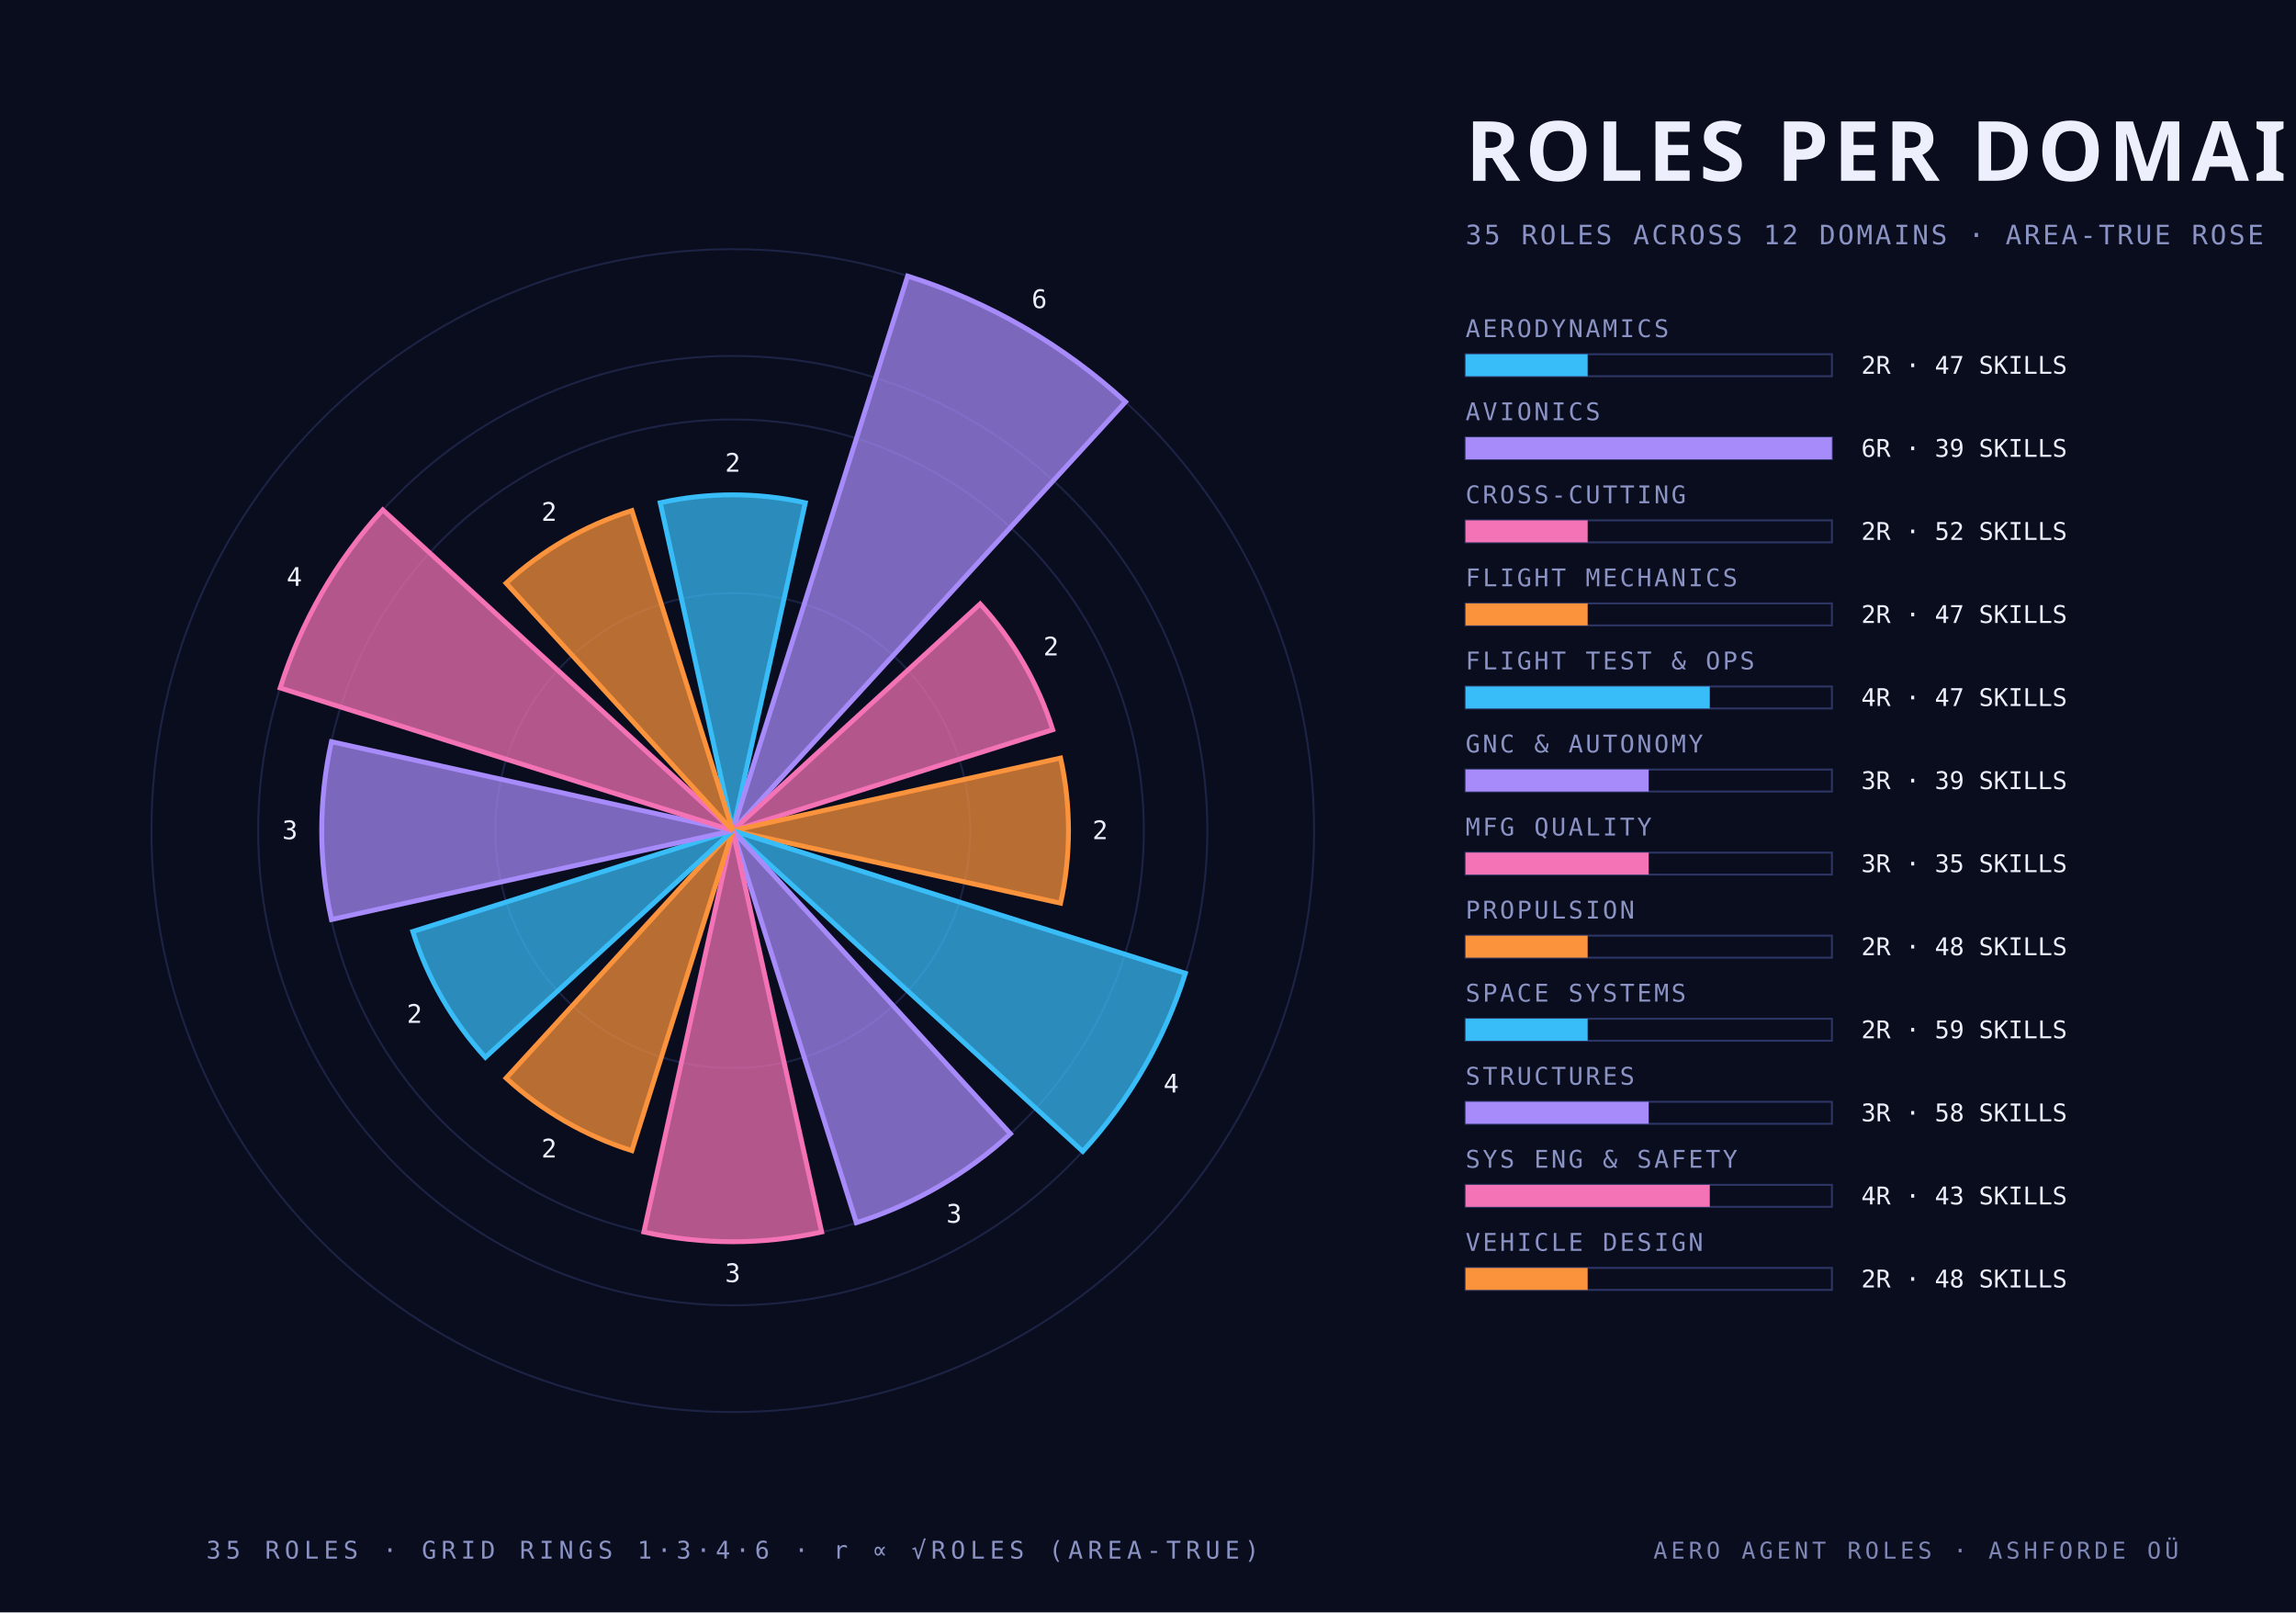
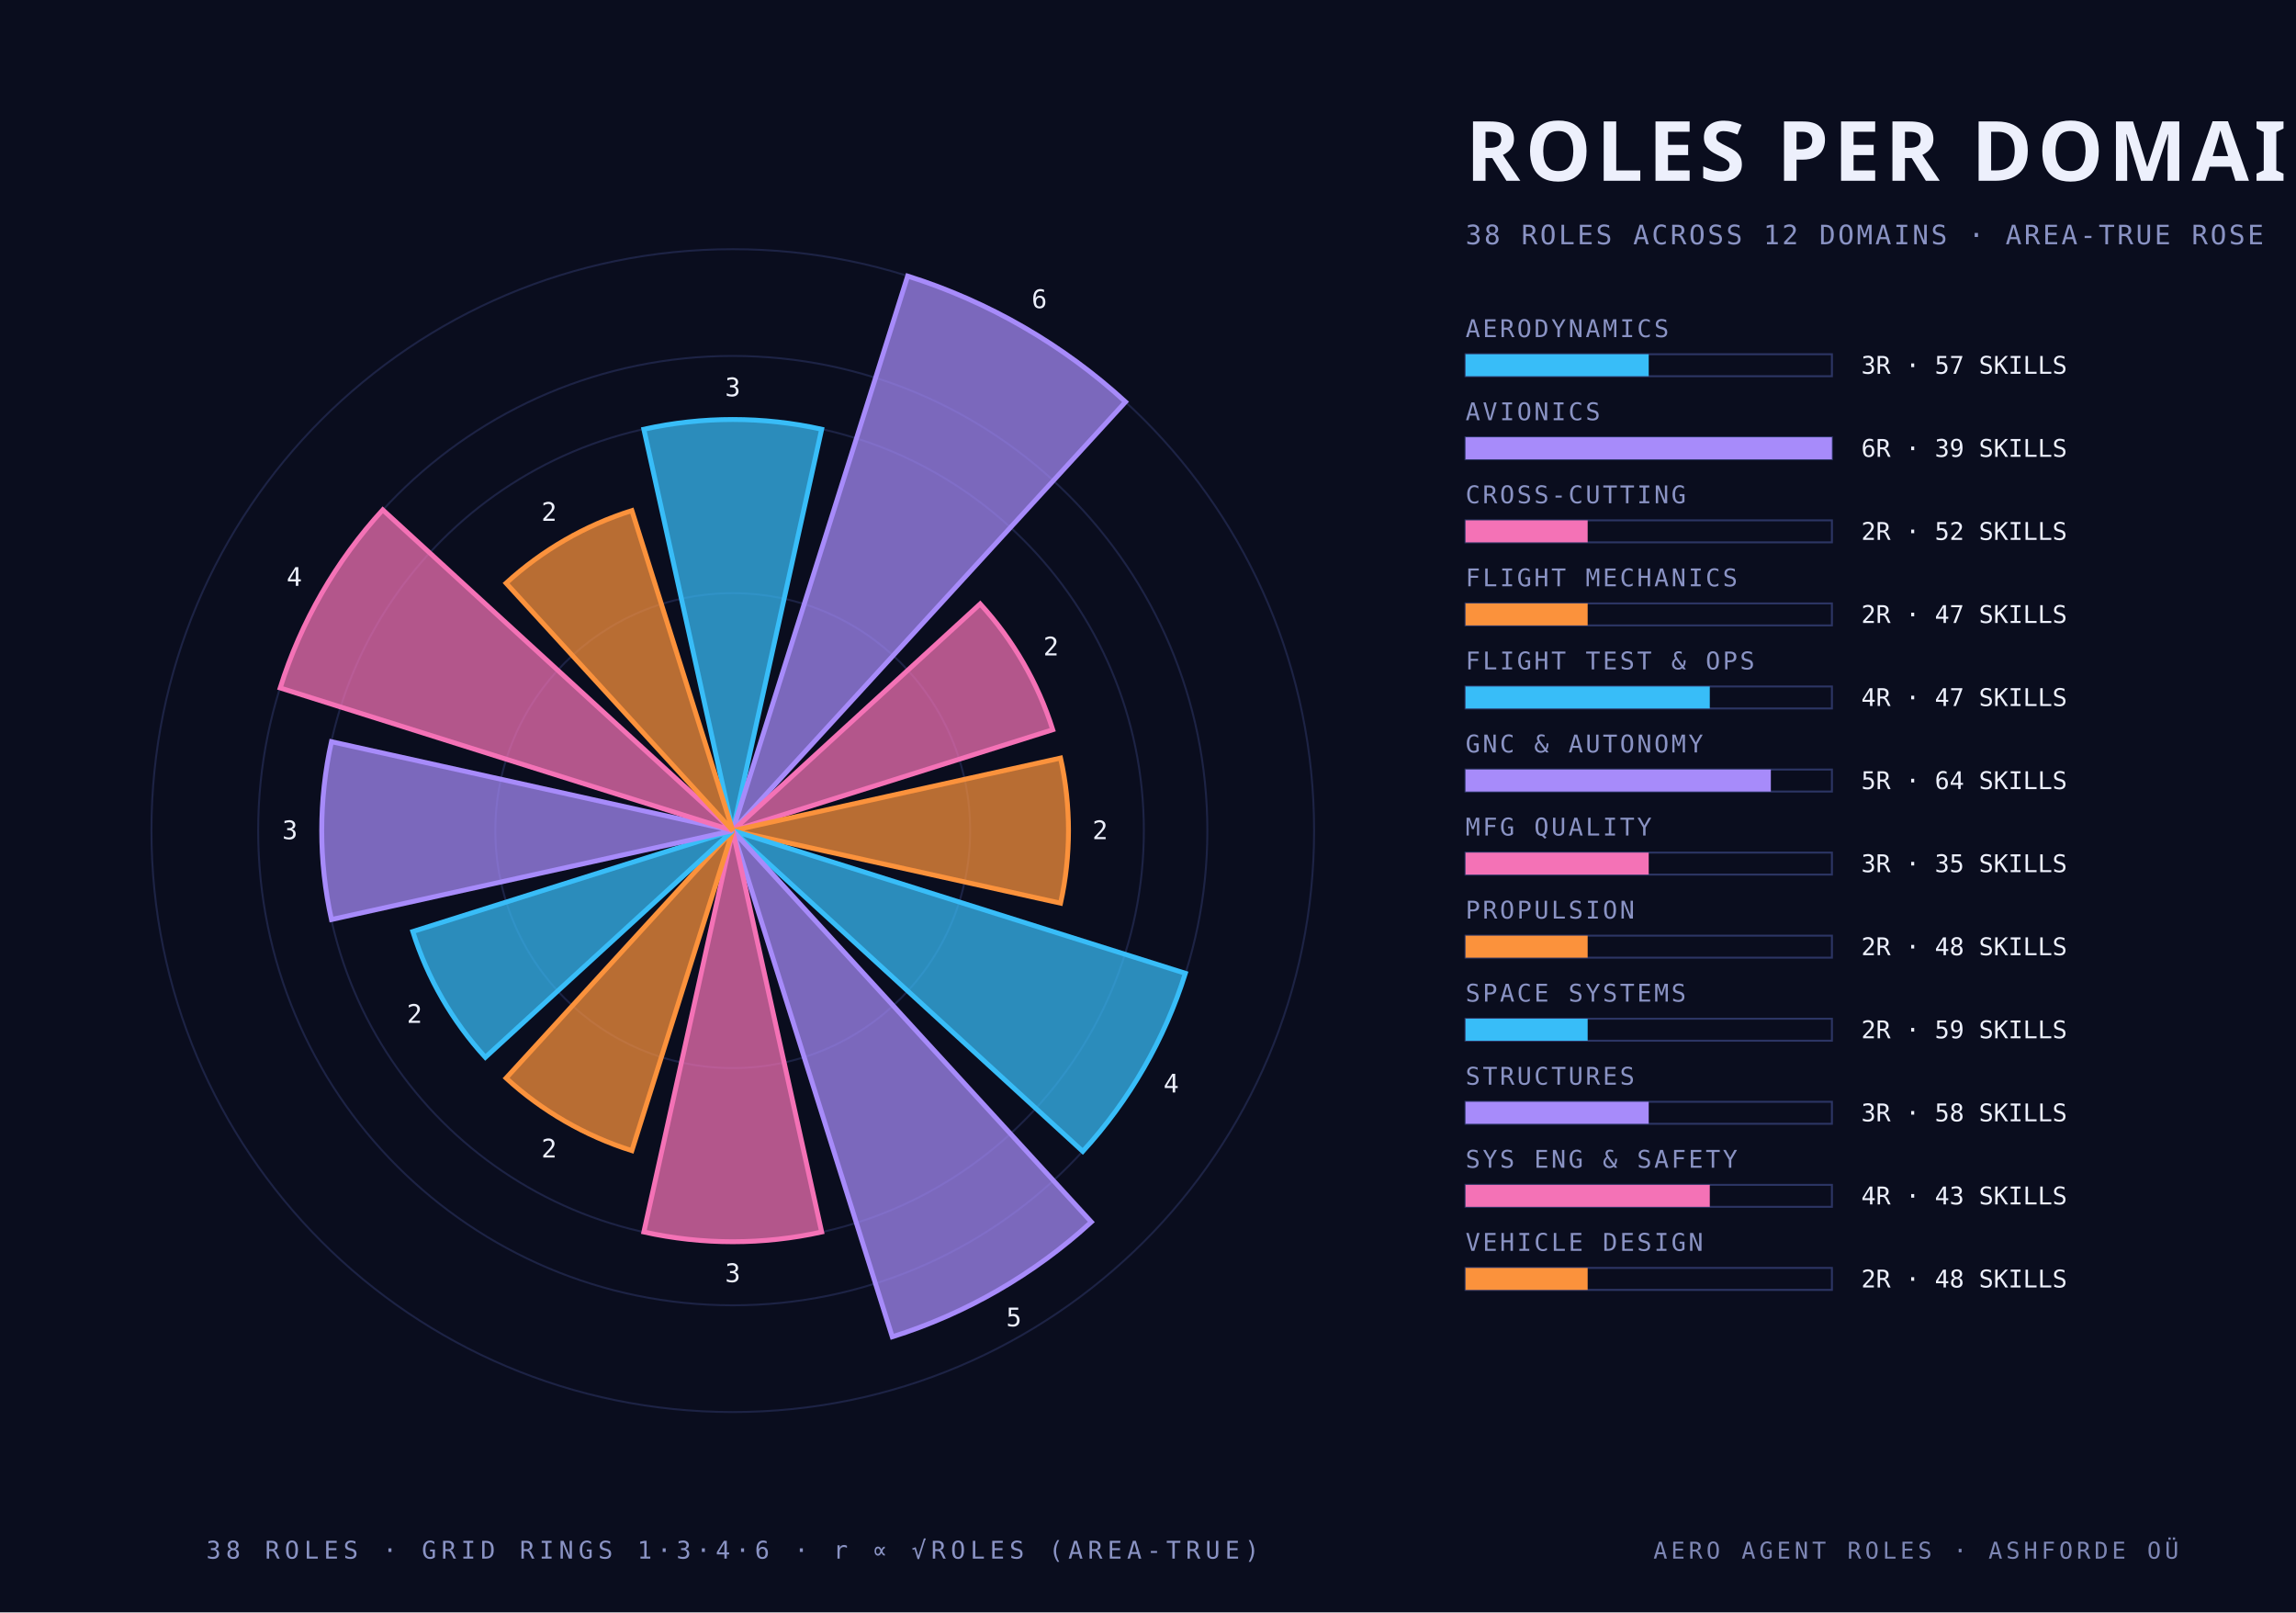
<svg xmlns="http://www.w3.org/2000/svg" width="940" height="660" viewBox="0 0 940 660">
  <style>
    .mono { font-family: "JetBrains Mono", "IBM Plex Mono", "Menlo", monospace; }
    .cond { font-family: "Barlow Condensed", "DIN Condensed", "Arial Narrow", sans-serif; font-weight: 700; text-transform: uppercase; }
  </style>
  <rect width="940" height="660" fill="#0a0d1e" />
  <circle cx="300" cy="340" r="97.2" fill="none" stroke="#2c3564" stroke-width="0.8" stroke-opacity="0.55" />
  <circle cx="300" cy="340" r="168.3" fill="none" stroke="#2c3564" stroke-width="0.8" stroke-opacity="0.55" />
  <circle cx="300" cy="340" r="194.3" fill="none" stroke="#2c3564" stroke-width="0.8" stroke-opacity="0.55" />
  <circle cx="300" cy="340" r="238.0" fill="none" stroke="#2c3564" stroke-width="0.8" stroke-opacity="0.55" />
-   <path d="M 300 340 L 270.3 205.8 A 137.4 137.4 0 0 1 329.7 205.8 Z" fill="#38bdf8" fill-opacity="0.72" stroke="#38bdf8" stroke-width="2" />
-   <text class="mono" x="300.0" y="193.1" text-anchor="middle" font-size="10.5" fill="#edf0fc">2</text>
+   <path d="M 300 340 L 263.6 175.7 A 168.3 168.3 0 0 1 336.4 175.7 Z" fill="#38bdf8" fill-opacity="0.72" stroke="#38bdf8" stroke-width="2" />
+   <text class="mono" x="300.0" y="162.2" text-anchor="middle" font-size="10.5" fill="#edf0fc">3</text>
  <path d="M 300 340 L 371.6 113.0 A 238.0 238.0 0 0 1 460.8 164.5 Z" fill="#a78bfa" fill-opacity="0.72" stroke="#a78bfa" stroke-width="2" />
  <text class="mono" x="425.5" y="126.1" text-anchor="middle" font-size="10.5" fill="#edf0fc">6</text>
  <path d="M 300 340 L 401.3 247.2 A 137.4 137.4 0 0 1 431.0 298.7 Z" fill="#f472b6" fill-opacity="0.72" stroke="#f472b6" stroke-width="2" />
  <text class="mono" x="430.3" y="268.3" text-anchor="middle" font-size="10.5" fill="#edf0fc">2</text>
  <path d="M 300 340 L 434.2 310.3 A 137.4 137.4 0 0 1 434.2 369.7 Z" fill="#fb923c" fill-opacity="0.72" stroke="#fb923c" stroke-width="2" />
  <text class="mono" x="450.4" y="343.5" text-anchor="middle" font-size="10.5" fill="#edf0fc">2</text>
  <path d="M 300 340 L 485.3 398.4 A 194.3 194.3 0 0 1 443.3 471.3 Z" fill="#38bdf8" fill-opacity="0.72" stroke="#38bdf8" stroke-width="2" />
  <text class="mono" x="479.5" y="447.2" text-anchor="middle" font-size="10.5" fill="#edf0fc">4</text>
-   <path d="M 300 340 L 413.7 464.1 A 168.3 168.3 0 0 1 350.6 500.5 Z" fill="#a78bfa" fill-opacity="0.72" stroke="#a78bfa" stroke-width="2" />
-   <text class="mono" x="390.6" y="500.5" text-anchor="middle" font-size="10.5" fill="#edf0fc">3</text>
+   <path d="M 300 340 L 446.8 500.2 A 217.3 217.3 0 0 1 365.3 547.2 Z" fill="#a78bfa" fill-opacity="0.72" stroke="#a78bfa" stroke-width="2" />
+   <text class="mono" x="415.1" y="542.9" text-anchor="middle" font-size="10.5" fill="#edf0fc">5</text>
  <path d="M 300 340 L 336.4 504.3 A 168.3 168.3 0 0 1 263.6 504.3 Z" fill="#f472b6" fill-opacity="0.72" stroke="#f472b6" stroke-width="2" />
  <text class="mono" x="300.0" y="524.8" text-anchor="middle" font-size="10.5" fill="#edf0fc">3</text>
  <path d="M 300 340 L 258.7 471.0 A 137.4 137.4 0 0 1 207.2 441.3 Z" fill="#fb923c" fill-opacity="0.72" stroke="#fb923c" stroke-width="2" />
  <text class="mono" x="224.8" y="473.8" text-anchor="middle" font-size="10.5" fill="#edf0fc">2</text>
  <path d="M 300 340 L 198.7 432.8 A 137.4 137.4 0 0 1 169.0 381.3 Z" fill="#38bdf8" fill-opacity="0.72" stroke="#38bdf8" stroke-width="2" />
  <text class="mono" x="169.7" y="418.7" text-anchor="middle" font-size="10.5" fill="#edf0fc">2</text>
  <path d="M 300 340 L 135.7 376.4 A 168.3 168.3 0 0 1 135.7 303.6 Z" fill="#a78bfa" fill-opacity="0.72" stroke="#a78bfa" stroke-width="2" />
  <text class="mono" x="118.7" y="343.5" text-anchor="middle" font-size="10.5" fill="#edf0fc">3</text>
  <path d="M 300 340 L 114.7 281.6 A 194.3 194.3 0 0 1 156.7 208.7 Z" fill="#f472b6" fill-opacity="0.72" stroke="#f472b6" stroke-width="2" />
  <text class="mono" x="120.5" y="239.8" text-anchor="middle" font-size="10.5" fill="#edf0fc">4</text>
  <path d="M 300 340 L 207.2 238.7 A 137.4 137.4 0 0 1 258.7 209.0 Z" fill="#fb923c" fill-opacity="0.72" stroke="#fb923c" stroke-width="2" />
  <text class="mono" x="224.8" y="213.2" text-anchor="middle" font-size="10.5" fill="#edf0fc">2</text>
  <text class="cond" x="600.0" y="74.0" text-anchor="start" font-size="34" fill="#edf0fc" letter-spacing="2">ROLES PER DOMAIN</text>
-   <text class="mono" x="600.0" y="100.0" text-anchor="start" font-size="11" fill="#8a93c4" letter-spacing="1">35 ROLES ACROSS 12 DOMAINS · AREA-TRUE ROSE</text>
+   <text class="mono" x="600.0" y="100.0" text-anchor="start" font-size="11" fill="#8a93c4" letter-spacing="1">38 ROLES ACROSS 12 DOMAINS · AREA-TRUE ROSE</text>
  <text class="mono" x="600.0" y="138.0" text-anchor="start" font-size="10" fill="#8a93c4" letter-spacing="1">AERODYNAMICS</text>
  <rect x="600" y="145" width="150" height="9" fill="none" stroke="#2c3564" stroke-width="0.8" />
-   <rect x="600" y="145" width="50.0" height="9" fill="#38bdf8" />
-   <text class="mono" x="762.0" y="153.0" text-anchor="start" font-size="10" fill="#edf0fc">2R · 47 SKILLS</text>
+   <rect x="600" y="145" width="75.0" height="9" fill="#38bdf8" />
+   <text class="mono" x="762.0" y="153.0" text-anchor="start" font-size="10" fill="#edf0fc">3R · 57 SKILLS</text>
  <text class="mono" x="600.0" y="172.0" text-anchor="start" font-size="10" fill="#8a93c4" letter-spacing="1">AVIONICS</text>
  <rect x="600" y="179" width="150" height="9" fill="none" stroke="#2c3564" stroke-width="0.8" />
  <rect x="600" y="179" width="150.0" height="9" fill="#a78bfa" />
  <text class="mono" x="762.0" y="187.0" text-anchor="start" font-size="10" fill="#edf0fc">6R · 39 SKILLS</text>
  <text class="mono" x="600.0" y="206.0" text-anchor="start" font-size="10" fill="#8a93c4" letter-spacing="1">CROSS-CUTTING</text>
  <rect x="600" y="213" width="150" height="9" fill="none" stroke="#2c3564" stroke-width="0.8" />
  <rect x="600" y="213" width="50.0" height="9" fill="#f472b6" />
  <text class="mono" x="762.0" y="221.0" text-anchor="start" font-size="10" fill="#edf0fc">2R · 52 SKILLS</text>
  <text class="mono" x="600.0" y="240.0" text-anchor="start" font-size="10" fill="#8a93c4" letter-spacing="1">FLIGHT MECHANICS</text>
  <rect x="600" y="247" width="150" height="9" fill="none" stroke="#2c3564" stroke-width="0.8" />
  <rect x="600" y="247" width="50.0" height="9" fill="#fb923c" />
  <text class="mono" x="762.0" y="255.0" text-anchor="start" font-size="10" fill="#edf0fc">2R · 47 SKILLS</text>
  <text class="mono" x="600.0" y="274.0" text-anchor="start" font-size="10" fill="#8a93c4" letter-spacing="1">FLIGHT TEST &amp; OPS</text>
  <rect x="600" y="281" width="150" height="9" fill="none" stroke="#2c3564" stroke-width="0.8" />
  <rect x="600" y="281" width="100.0" height="9" fill="#38bdf8" />
  <text class="mono" x="762.0" y="289.0" text-anchor="start" font-size="10" fill="#edf0fc">4R · 47 SKILLS</text>
  <text class="mono" x="600.0" y="308.0" text-anchor="start" font-size="10" fill="#8a93c4" letter-spacing="1">GNC &amp; AUTONOMY</text>
  <rect x="600" y="315" width="150" height="9" fill="none" stroke="#2c3564" stroke-width="0.8" />
-   <rect x="600" y="315" width="75.0" height="9" fill="#a78bfa" />
-   <text class="mono" x="762.0" y="323.0" text-anchor="start" font-size="10" fill="#edf0fc">3R · 39 SKILLS</text>
+   <rect x="600" y="315" width="125.0" height="9" fill="#a78bfa" />
+   <text class="mono" x="762.0" y="323.0" text-anchor="start" font-size="10" fill="#edf0fc">5R · 64 SKILLS</text>
  <text class="mono" x="600.0" y="342.0" text-anchor="start" font-size="10" fill="#8a93c4" letter-spacing="1">MFG QUALITY</text>
  <rect x="600" y="349" width="150" height="9" fill="none" stroke="#2c3564" stroke-width="0.8" />
  <rect x="600" y="349" width="75.0" height="9" fill="#f472b6" />
  <text class="mono" x="762.0" y="357.0" text-anchor="start" font-size="10" fill="#edf0fc">3R · 35 SKILLS</text>
  <text class="mono" x="600.0" y="376.0" text-anchor="start" font-size="10" fill="#8a93c4" letter-spacing="1">PROPULSION</text>
  <rect x="600" y="383" width="150" height="9" fill="none" stroke="#2c3564" stroke-width="0.8" />
  <rect x="600" y="383" width="50.0" height="9" fill="#fb923c" />
  <text class="mono" x="762.0" y="391.0" text-anchor="start" font-size="10" fill="#edf0fc">2R · 48 SKILLS</text>
  <text class="mono" x="600.0" y="410.0" text-anchor="start" font-size="10" fill="#8a93c4" letter-spacing="1">SPACE SYSTEMS</text>
  <rect x="600" y="417" width="150" height="9" fill="none" stroke="#2c3564" stroke-width="0.8" />
  <rect x="600" y="417" width="50.0" height="9" fill="#38bdf8" />
  <text class="mono" x="762.0" y="425.0" text-anchor="start" font-size="10" fill="#edf0fc">2R · 59 SKILLS</text>
  <text class="mono" x="600.0" y="444.0" text-anchor="start" font-size="10" fill="#8a93c4" letter-spacing="1">STRUCTURES</text>
  <rect x="600" y="451" width="150" height="9" fill="none" stroke="#2c3564" stroke-width="0.8" />
  <rect x="600" y="451" width="75.0" height="9" fill="#a78bfa" />
  <text class="mono" x="762.0" y="459.0" text-anchor="start" font-size="10" fill="#edf0fc">3R · 58 SKILLS</text>
  <text class="mono" x="600.0" y="478.0" text-anchor="start" font-size="10" fill="#8a93c4" letter-spacing="1">SYS ENG &amp; SAFETY</text>
  <rect x="600" y="485" width="150" height="9" fill="none" stroke="#2c3564" stroke-width="0.8" />
  <rect x="600" y="485" width="100.0" height="9" fill="#f472b6" />
  <text class="mono" x="762.0" y="493.0" text-anchor="start" font-size="10" fill="#edf0fc">4R · 43 SKILLS</text>
  <text class="mono" x="600.0" y="512.0" text-anchor="start" font-size="10" fill="#8a93c4" letter-spacing="1">VEHICLE DESIGN</text>
  <rect x="600" y="519" width="150" height="9" fill="none" stroke="#2c3564" stroke-width="0.8" />
  <rect x="600" y="519" width="50.0" height="9" fill="#fb923c" />
  <text class="mono" x="762.0" y="527.0" text-anchor="start" font-size="10" fill="#edf0fc">2R · 48 SKILLS</text>
-   <text class="mono" x="300.0" y="638.0" text-anchor="middle" font-size="10" fill="#8a93c4" letter-spacing="2">35 ROLES · GRID RINGS 1·3·4·6 · r ∝ √ROLES (AREA-TRUE)</text>
+   <text class="mono" x="300.0" y="638.0" text-anchor="middle" font-size="10" fill="#8a93c4" letter-spacing="2">38 ROLES · GRID RINGS 1·3·4·6 · r ∝ √ROLES (AREA-TRUE)</text>
  <text class="mono" x="892.0" y="638.0" text-anchor="end" font-size="9.5" fill="#8a93c4" letter-spacing="1.5" opacity="0.9">AERO AGENT ROLES · ASHFORDE OÜ</text>
</svg>
